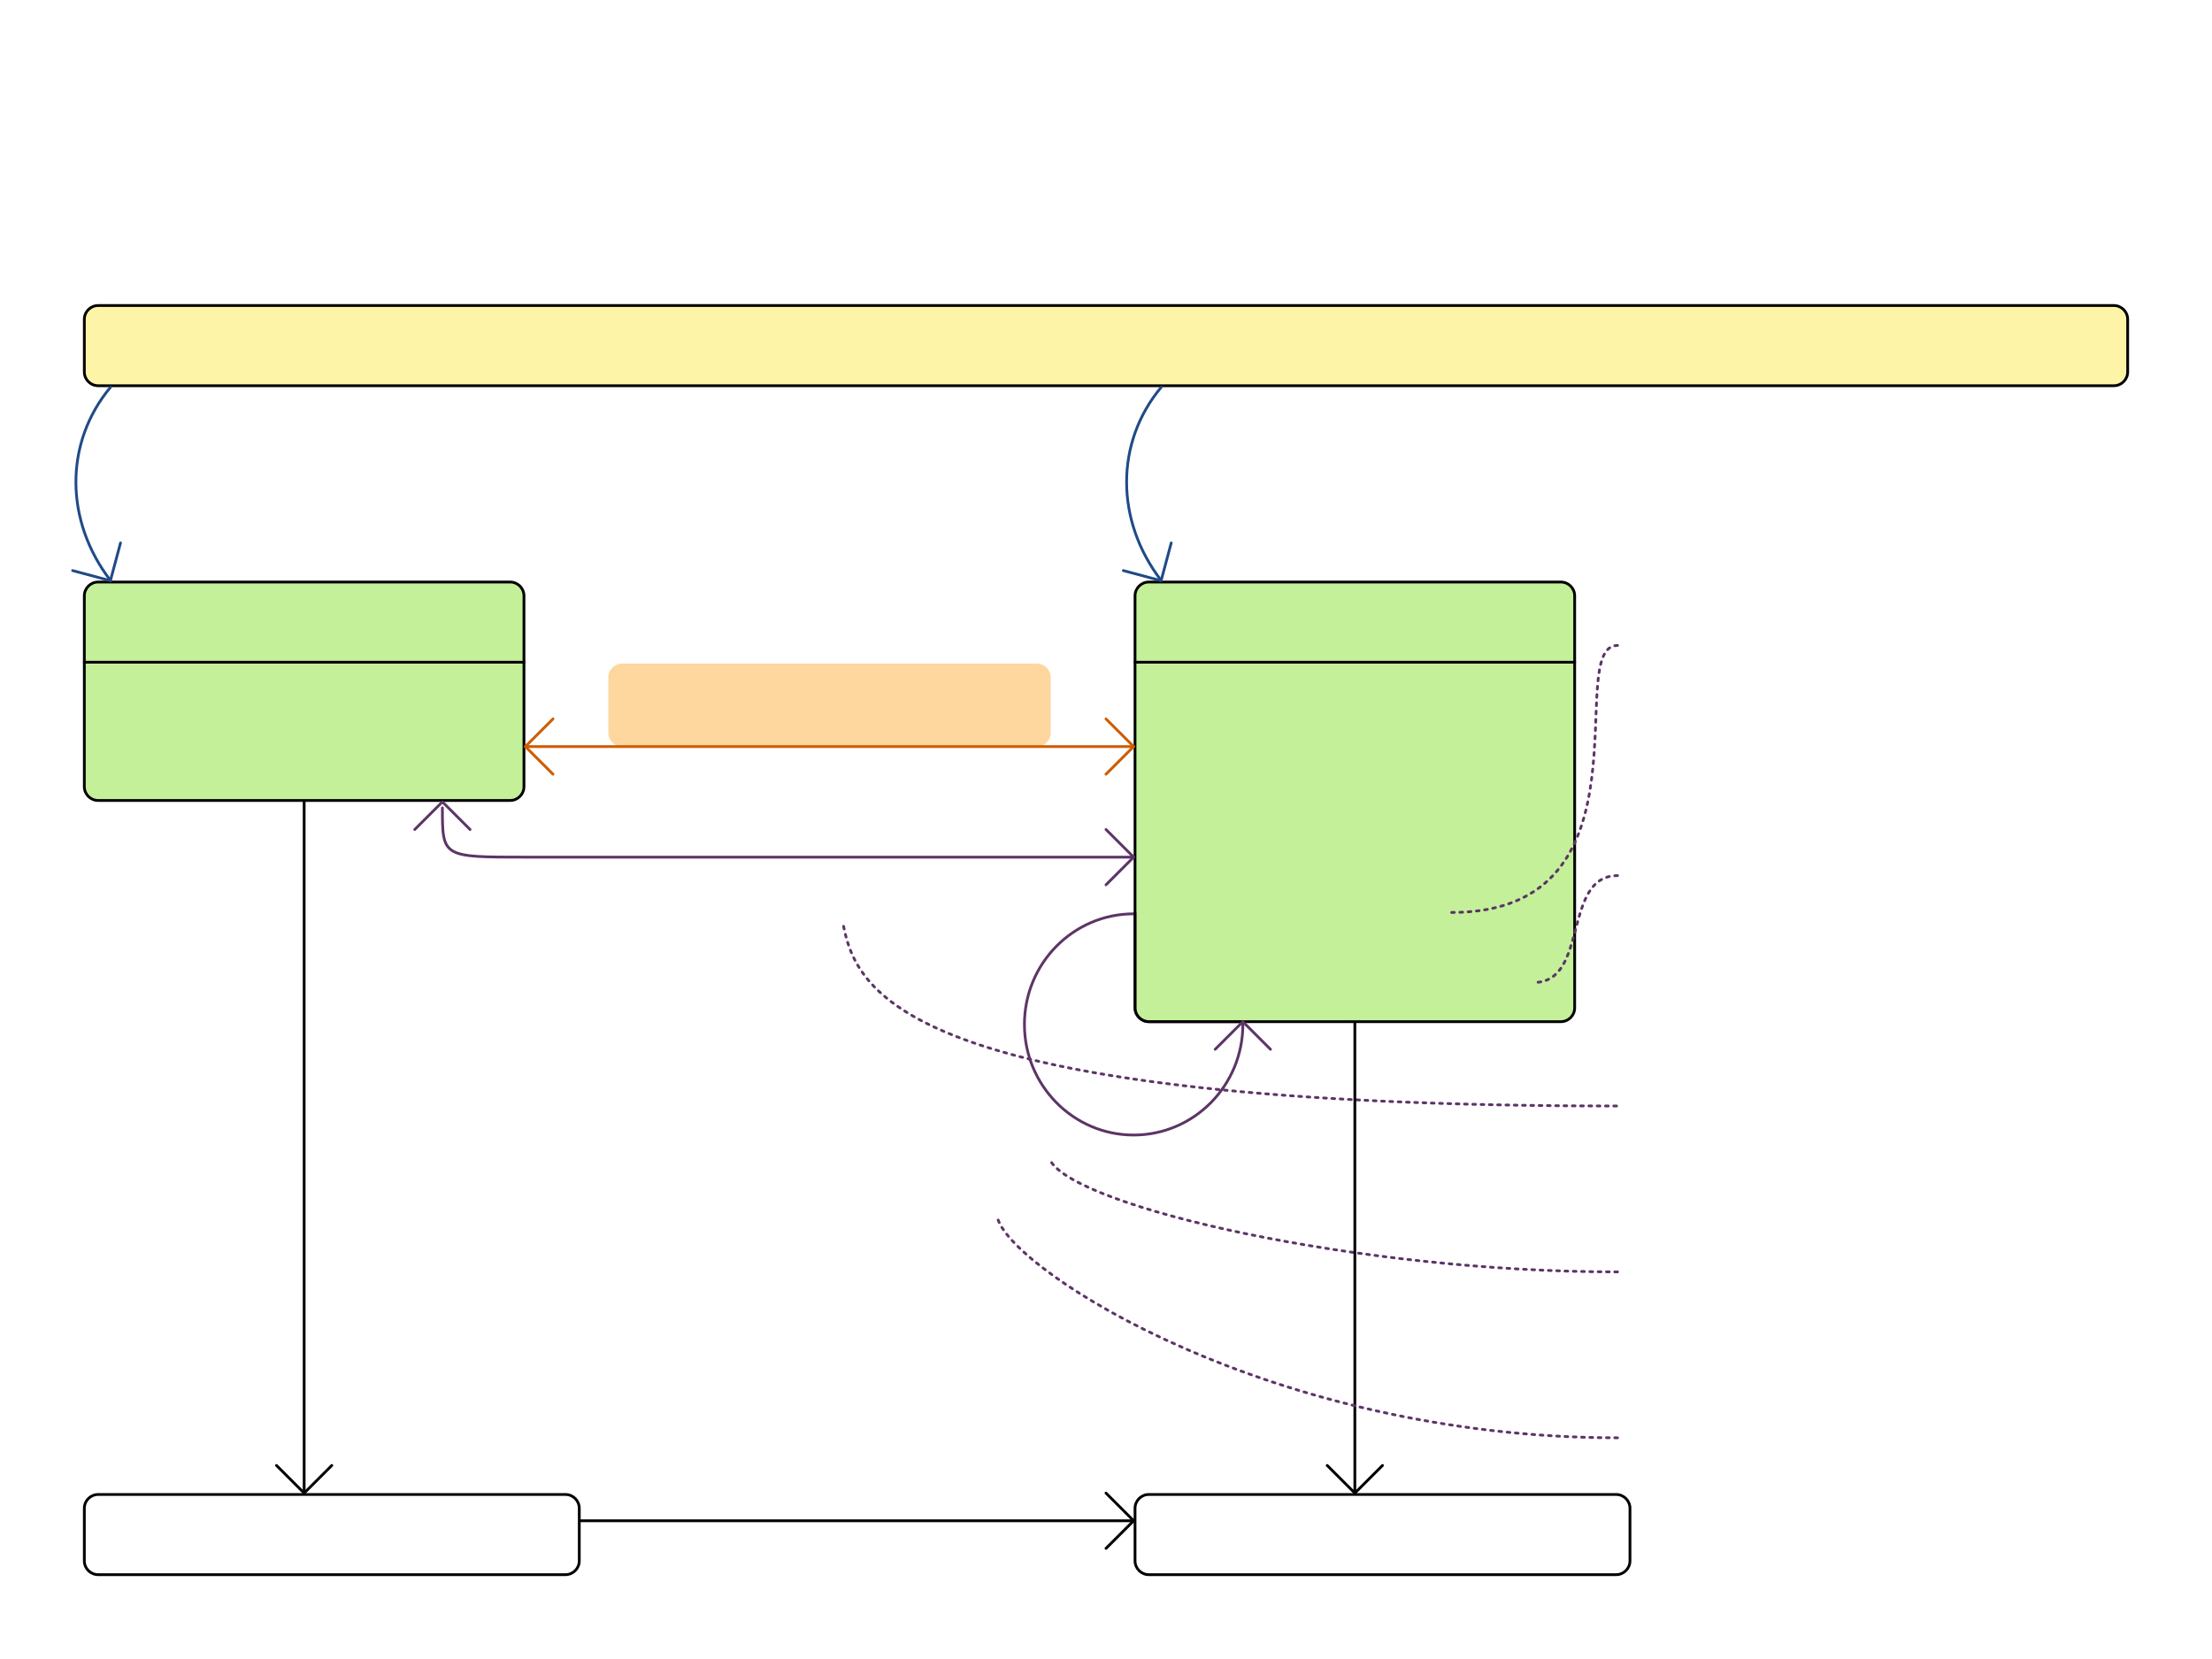
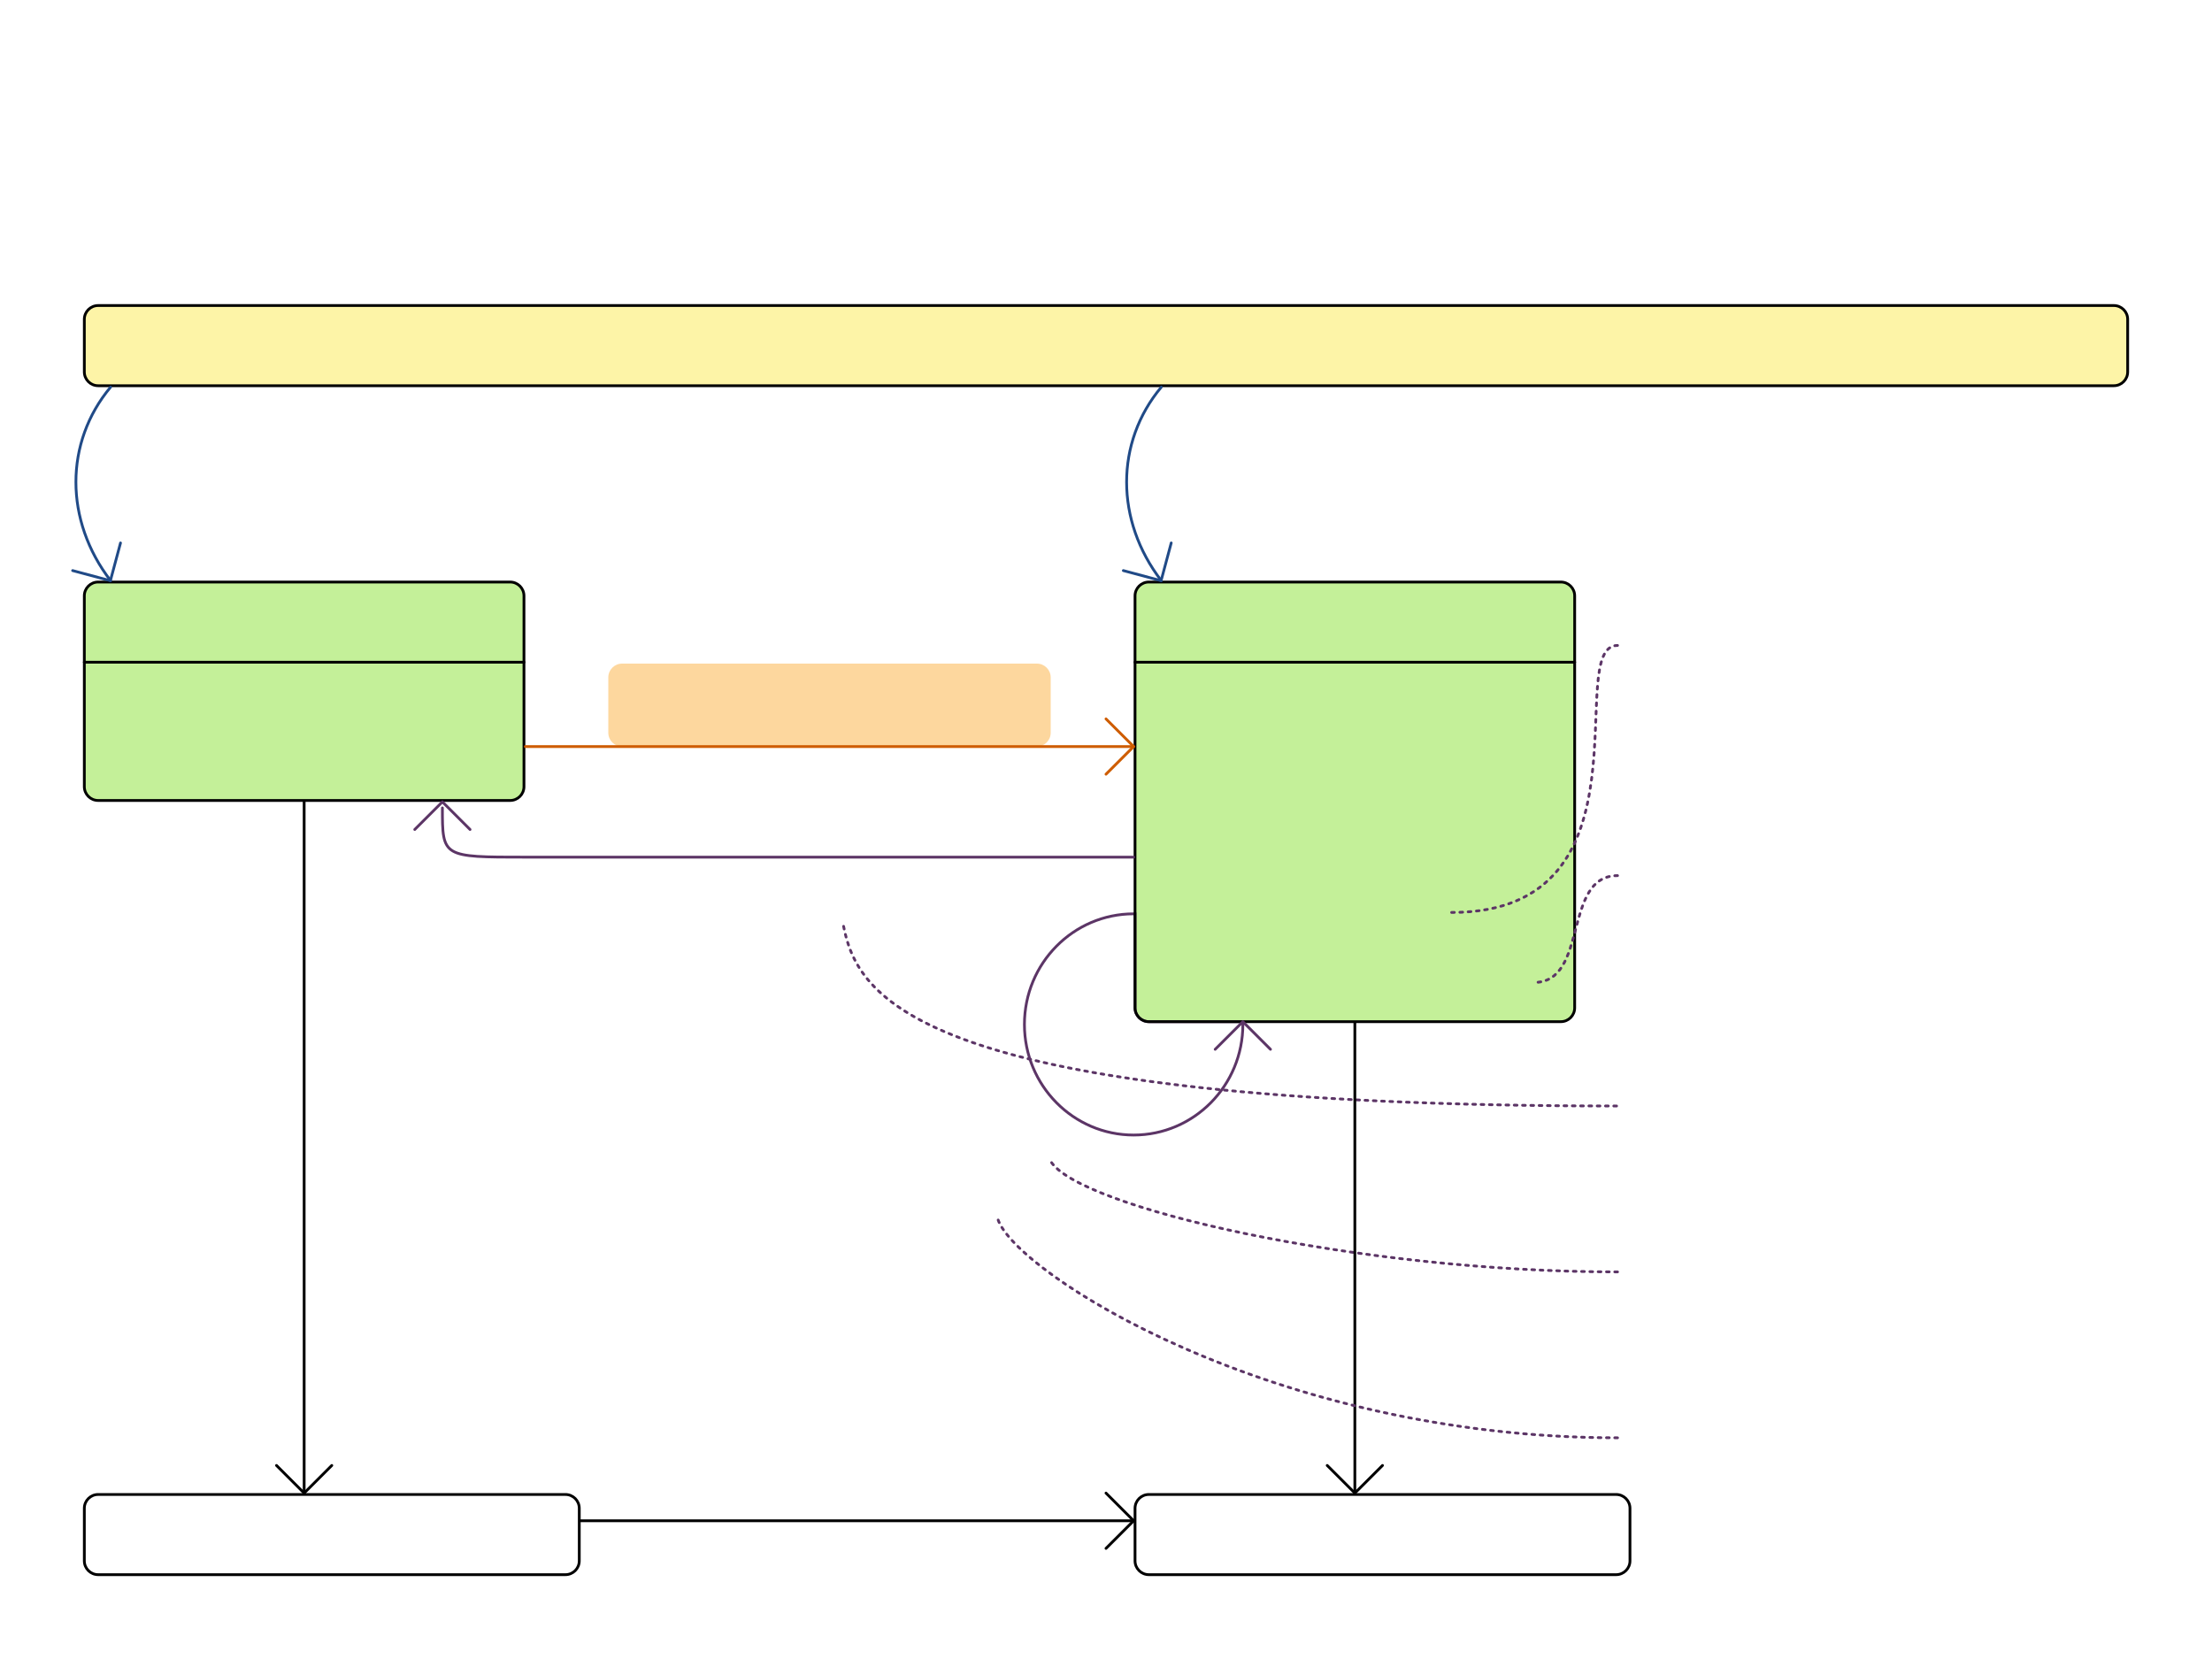
<svg xmlns="http://www.w3.org/2000/svg" width="800" height="600" id="svg2" version="1.1">
  <defs id="defs4">
    </defs>
  <g id="layer2" style="display:inline">
    <rect style="display:inline;opacity:0.5;fill:#8ae234;stroke:none" id="rect4619-6" width="159" height="159" x="410.5" y="210.5" rx="5" ry="5" />
    <flowRoot style="font-style:italic;font-variant:normal;font-weight:normal;font-stretch:normal;font-size:20px;line-height:125%;font-family:'Liberation Sans';text-align:center;writing-mode:lr-tb;text-anchor:middle;display:inline;fill:#4e9a06;fill-opacity:1;stroke:none" id="flowRoot4348-6-0" xml:space="preserve" transform="translate(69.99958,136.2232)">
      <flowRegion id="flowRegion4350-8-13">
        <rect style="font-size:20px;font-style:italic;fill:#4e9a06;-inkscape-font-specification:'Liberation Sans, Normal' Italic" y="43.777" x="340" height="30" width="160" id="rect4352-5-3" />
      </flowRegion>
      <flowPara id="flowPara4354-9-30">@PlanningEntity</flowPara>
    </flowRoot>
    <rect ry="5" rx="5" y="240" x="220" height="30" width="160" id="rect1464" style="display:inline;opacity:0.5;fill:#fcaf3e;stroke:none" />
    <flowRoot style="font-style:italic;font-variant:normal;font-weight:normal;font-stretch:normal;font-size:20px;line-height:125%;font-family:'Liberation Sans';text-align:end;writing-mode:lr-tb;text-anchor:end;display:inline;fill:#ce5c00;fill-opacity:1;stroke:none" id="flowRoot1472" xml:space="preserve" transform="translate(-230.0004,136.2229)">
      <flowRegion id="flowRegion1468">
        <rect style="font-style:italic;font-size:20px;-inkscape-font-specification:'&quot;Liberation Sans, Normal&quot; Italic';text-align:end;text-anchor:end;fill:#ce5c00" y="73.777" x="420" height="30" width="210" id="rect1466" />
      </flowRegion>
      <flowPara id="flowPara1470">@PlanningListVariable</flowPara>
    </flowRoot>
    <flowRoot style="font-style:italic;font-variant:normal;font-weight:normal;font-stretch:normal;font-size:20px;line-height:125%;font-family:'Liberation Sans';text-align:center;writing-mode:lr-tb;text-anchor:middle;display:inline;fill:#4e9a06;fill-opacity:1;stroke:none" id="flowRoot2362" xml:space="preserve" transform="translate(-311.4508,136.2232)">
      <flowRegion id="flowRegion2358">
        <rect style="font-size:20px;font-style:italic;fill:#4e9a06;-inkscape-font-specification:'Liberation Sans, Normal' Italic" y="43.777" x="340" height="30" width="160" id="rect2356" />
      </flowRegion>
      <flowPara id="flowPara2360">@PlanningEntity</flowPara>
    </flowRoot>
    <rect style="display:inline;opacity:0.5;fill:#8ae234;stroke:none;stroke-width:1" id="rect2364" width="159" height="79" x="30.5" y="210.5" rx="5" ry="5" />
  </g>
  <g id="layer1" transform="translate(0,-452.3622)" style="display:inline">
    <path id="ellipse2373" style="fill:none;fill-opacity:0.765;stroke:#5c3566;stroke-width:1;stroke-miterlimit:4;stroke-dasharray:none;stroke-opacity:1" d="m 410,782.863 a 39.5,40 0 0 0 -39.5,40 39.5,40 0 0 0 39.5,40 39.5,40 0 0 0 39.5,-40 39.5,40 0 0 0 -0.014,-1 H 415.5 c -2.77,0 -5,-2.23 -5,-5 v -33.996 a 39.5,40 0 0 0 -0.5,-0.004 z" />
    <flowRoot xml:space="preserve" id="flowRoot4302" style="font-style:normal;font-variant:normal;font-weight:normal;font-stretch:normal;font-size:36px;line-height:125%;font-family:'Liberation Sans';-inkscape-font-specification:'Liberation Sans, Normal';text-align:center;writing-mode:lr-tb;text-anchor:middle;fill:#000000;fill-opacity:1;stroke:none" transform="translate(-20,262.362)">
      <flowRegion id="flowRegion4304">
        <rect id="rect4306" width="740" height="90" x="50" y="220" style="font-size:36px;text-align:center;text-anchor:middle" />
      </flowRegion>
      <flowPara id="flowPara4621">Vehicle routing class diagram</flowPara>
    </flowRoot>
    <g id="g3709" transform="translate(0,20)" />
    <flowRoot xml:space="preserve" id="flowRoot4157" style="font-style:normal;font-weight:normal;font-size:40px;line-height:125%;font-family:Sans;letter-spacing:0px;word-spacing:0px;fill:#000000;fill-opacity:1;stroke:none">
      <flowRegion id="flowRegion4159">
        <rect id="rect4161" width="10.955" height="72.472" x="16.011" y="-53.933" />
      </flowRegion>
      <flowPara id="flowPara4163" />
    </flowRoot>
    <rect ry="5" rx="5" y="562.862" x="30.5" height="29" width="739" id="rect4736" style="display:inline;opacity:0.5;fill:#fce94f;stroke:none" />
    <flowRoot style="font-style:italic;font-variant:normal;font-weight:normal;font-stretch:normal;font-size:20px;line-height:125%;font-family:'Liberation Sans';text-align:center;writing-mode:lr-tb;text-anchor:middle;display:inline;fill:#c4a000;fill-opacity:1;stroke:none" id="flowRoot4348-6-1" xml:space="preserve" transform="translate(-370,488.5854)">
      <flowRegion id="flowRegion4350-8-1">
        <rect style="font-size:20px;font-style:italic;fill:#c4a000;-inkscape-font-specification:'Liberation Sans, Normal' Italic" y="43.777" x="400" height="30" width="740" id="rect4352-5-84" />
      </flowRegion>
      <flowPara id="flowPara4354-9-3">@PlanningSolution</flowPara>
    </flowRoot>
    <flowRoot transform="translate(30,508.148)" xml:space="preserve" id="flowRoot3161" style="font-style:italic;font-variant:normal;font-weight:normal;font-stretch:normal;font-size:16px;line-height:125%;font-family:'Liberation Sans';text-align:end;writing-mode:lr-tb;text-anchor:end;display:inline;fill:#204a87;fill-opacity:1;stroke:none">
      <flowRegion id="flowRegion3163">
        <rect id="rect3165" width="280" height="30" x="280" y="84.214" style="font-size:16px;font-style:italic;text-align:end;text-anchor:end;fill:#204a87;-inkscape-font-specification:'Liberation Sans, Normal' Italic" />
      </flowRegion>
      <flowPara id="flowPara2366">@ValueRangeProvider</flowPara>
    </flowRoot>
    <rect style="fill:none;stroke:#000000;stroke-width:1;stroke-linecap:round;stroke-linejoin:round;stroke-miterlimit:4;stroke-dasharray:none" id="rect2851-41-9-5" width="739" height="29" x="30.5" y="562.862" rx="5" ry="5" />
    <flowRoot transform="translate(-310,528.5851)" xml:space="preserve" id="flowRoot3985-1-6" style="font-style:normal;font-variant:normal;font-weight:normal;font-stretch:normal;font-size:20px;line-height:125%;font-family:'Liberation Sans';-inkscape-font-specification:'Liberation Sans, Normal';text-align:center;writing-mode:lr-tb;text-anchor:middle;fill:#000000;fill-opacity:1;stroke:none">
      <flowRegion id="flowRegion3987-3-4">
        <rect id="rect3989-1-1" width="740" height="30" x="340" y="33.777" style="font-size:20px" />
      </flowRegion>
      <flowPara id="flowPara3991-1-62">VehicleRoutingSolution</flowPara>
    </flowRoot>
    <rect ry="5" rx="5" y="662.862" x="410.5" height="159" width="159" id="rect4346-2" style="display:inline;fill:none;stroke:#000000;stroke-width:1;stroke-linecap:round;stroke-linejoin:round;stroke-miterlimit:4;stroke-dasharray:none" />
    <flowRoot style="font-style:normal;font-variant:normal;font-weight:normal;font-stretch:normal;font-size:20px;line-height:125%;font-family:'Liberation Sans';-inkscape-font-specification:'Liberation Sans, Normal';text-align:center;writing-mode:lr-tb;text-anchor:middle;display:inline;fill:#000000;fill-opacity:1;stroke:none" id="flowRoot4348-3" xml:space="preserve" transform="translate(69.99959,628.5851)">
      <flowRegion id="flowRegion4350-9">
        <rect style="font-size:20px" y="33.777" x="340" height="30" width="160" id="rect4352-8" />
      </flowRegion>
      <flowPara id="flowPara4354-8">Customer</flowPara>
    </flowRoot>
    <path id="path4356-0" d="M 410.49,691.862 H 569.509" style="color:#000000;display:inline;overflow:visible;visibility:visible;fill:none;stroke:#000000;stroke-width:1px;stroke-linecap:round;stroke-linejoin:round;stroke-miterlimit:4;stroke-dasharray:none;stroke-dashoffset:0;stroke-opacity:1;marker:none;enable-background:accumulate" />
    <flowRoot style="font-style:normal;font-variant:normal;font-weight:normal;font-stretch:normal;font-size:20px;line-height:125%;font-family:'Liberation Sans';-inkscape-font-specification:'Liberation Sans, Normal';text-align:start;writing-mode:lr-tb;text-anchor:start;display:inline;fill:#000000;fill-opacity:1;stroke:none" id="flowRoot4358-4" xml:space="preserve" transform="translate(79.99958,658.5851)">
      <flowRegion id="flowRegion4360-7">
        <rect style="font-size:20px;text-align:start;text-anchor:start" y="33.777" x="340" height="130" width="140" id="rect4362-0" />
      </flowRegion>
      <flowPara id="flowPara4364-8">readyTime</flowPara>
      <flowPara id="flowPara4366">dueTime</flowPara>
      <flowPara id="flowPara4370">serviceDuration</flowPara>
      <flowPara id="flowPara3305" style="fill:#5c3566">arrivalTime</flowPara>
      <flowPara id="flowPara3307" style="fill:#5c3566">departureTime</flowPara>
    </flowRoot>
    <rect style="display:inline;fill:none;stroke:#000000;stroke-width:1;stroke-linecap:round;stroke-linejoin:round;stroke-miterlimit:4;stroke-dasharray:none" id="rect3311" width="159" height="79" x="30.499" y="662.862" rx="5" ry="5" />
    <flowRoot transform="translate(-310.0006,628.5851)" xml:space="preserve" id="flowRoot3313" style="font-style:normal;font-variant:normal;font-weight:normal;font-stretch:normal;font-size:20px;line-height:125%;font-family:'Liberation Sans';-inkscape-font-specification:'Liberation Sans, Normal';text-align:center;writing-mode:lr-tb;text-anchor:middle;display:inline;fill:#000000;fill-opacity:1;stroke:none">
      <flowRegion id="flowRegion3315">
        <rect id="rect3317" width="160" height="30" x="340" y="33.777" style="font-size:20px" />
      </flowRegion>
      <flowPara id="flowPara3319">Vehicle</flowPara>
    </flowRoot>
    <path style="color:#000000;display:inline;overflow:visible;visibility:visible;fill:none;stroke:#000000;stroke-width:1px;stroke-linecap:round;stroke-linejoin:round;stroke-miterlimit:4;stroke-dasharray:none;stroke-dashoffset:0;stroke-opacity:1;marker:none;enable-background:accumulate" d="M 30.49,691.862 H 189.509" id="path3321" />
    <flowRoot transform="translate(-300.0006,658.5851)" xml:space="preserve" id="flowRoot3323" style="font-style:normal;font-variant:normal;font-weight:normal;font-stretch:normal;font-size:20px;line-height:125%;font-family:'Liberation Sans';-inkscape-font-specification:'Liberation Sans, Normal';text-align:start;writing-mode:lr-tb;text-anchor:start;display:inline;fill:#000000;fill-opacity:1;stroke:none">
      <flowRegion id="flowRegion3325">
        <rect id="rect3327" width="140.001" height="50" x="340" y="33.777" style="font-size:20px;text-align:start;text-anchor:start" />
      </flowRegion>
      <flowPara id="flowPara3329">capacity</flowPara>
      <flowPara style="fill:#000000" id="flowPara3337">depot</flowPara>
    </flowRoot>
    <flowRoot transform="translate(-156.9397,806.6353)" xml:space="preserve" id="flowRoot3394" style="font-style:normal;font-variant:normal;font-weight:normal;font-stretch:normal;font-size:20px;line-height:125%;font-family:'Liberation Sans';-inkscape-font-specification:'Liberation Sans, Normal';text-align:start;writing-mode:lr-tb;text-anchor:start;display:inline;fill:#5c3566;fill-opacity:1;stroke:none">
      <flowRegion id="flowRegion3396">
        <rect id="rect3398" width="140" height="30" x="400.001" y="63.777" style="font-size:20px;text-align:start;text-anchor:start;fill:#5c3566;fill-opacity:1" />
      </flowRegion>
      <flowPara style="text-align:start;text-anchor:start;fill:#5c3566;fill-opacity:1" id="flowPara3400">nextCustomer</flowPara>
    </flowRoot>
    <flowRoot style="font-style:italic;font-variant:normal;font-weight:normal;font-stretch:normal;font-size:16px;line-height:125%;font-family:'Liberation Sans';text-align:start;writing-mode:lr-tb;text-anchor:start;display:inline;fill:#5c3566;fill-opacity:1;stroke:none" id="flowRoot3416" xml:space="preserve" transform="translate(190,534.8357)">
      <flowRegion id="flowRegion3418">
        <rect style="font-style:italic;font-size:16px;text-align:start;text-anchor:start;fill:#5c3566;stroke-width:1" y="99.526" x="400" height="398" width="210" id="rect3420" />
      </flowRegion>
      <flowPara style="font-size:20px" id="flowPara3462">Shadow variables</flowPara>
      <flowPara id="flowPara3434" style="font-style:normal;font-size:16px;-inkscape-font-specification:'Liberation Sans, Normal'" />
      <flowPara style="font-style:normal;font-size:14px;-inkscape-font-specification:'Liberation Sans, Normal'" id="flowPara3468">arrivalTime =    previousC.departureTime</flowPara>
      <flowPara id="flowPara3428" style="font-style:normal;font-size:14px;-inkscape-font-specification:'Liberation Sans, Normal'">  + travelTime</flowPara>
      <flowPara style="font-style:normal;font-size:14px;-inkscape-font-specification:'Liberation Sans, Normal'" id="flowPara3436" />
      <flowPara style="font-style:normal;font-size:14px;-inkscape-font-specification:'Liberation Sans, Normal'" id="flowPara3460">departureTime =</flowPara>
      <flowPara style="font-style:normal;font-size:14px;-inkscape-font-specification:'Liberation Sans, Normal'" id="flowPara3438">  max(arrivalTime, readyTime)</flowPara>
      <flowPara style="font-style:normal;font-size:14px;-inkscape-font-specification:'Liberation Sans, Normal'" id="flowPara3440">  + serviceDuration</flowPara>
      <flowPara style="font-style:normal;font-size:14px;-inkscape-font-specification:'Liberation Sans, Normal'" id="flowPara3442" />
      <flowPara style="font-style:normal;font-size:14px;-inkscape-font-specification:'Liberation Sans, Normal'" id="flowPara2415">vehicle =</flowPara>
      <flowPara style="font-style:normal;font-size:14px;-inkscape-font-specification:'Liberation Sans, Normal'" id="flowPara2417">  inverse of Vehicle.customers</flowPara>
      <flowPara style="font-style:normal;font-size:14px;-inkscape-font-specification:'Liberation Sans, Normal'" id="flowPara2419" />
      <flowPara style="font-style:normal;font-size:14px;-inkscape-font-specification:'Liberation Sans, Normal'" id="flowPara3458">previousCustomer =</flowPara>
      <flowPara style="font-style:normal;font-size:14px;-inkscape-font-specification:'Liberation Sans, Normal'" id="flowPara3444">  customer at index - 1</flowPara>
      <flowPara style="font-style:normal;font-size:14px;-inkscape-font-specification:'Liberation Sans, Normal'" id="flowPara2402" />
      <flowPara style="font-style:normal;font-size:14px;-inkscape-font-specification:'Liberation Sans, Normal'" id="flowPara2404">nextCustomer =</flowPara>
      <flowPara style="font-style:normal;font-size:14px;-inkscape-font-specification:'Liberation Sans, Normal'" id="flowPara2406">  customer at index + 1</flowPara>
      <flowPara style="font-style:normal;font-size:14px;-inkscape-font-specification:'Liberation Sans, Normal'" id="flowPara3452" />
    </flowRoot>
    <path style="color:#000000;display:inline;overflow:visible;visibility:visible;fill:none;stroke:#5c3566;stroke-width:1;stroke-linecap:round;stroke-linejoin:round;stroke-miterlimit:4;stroke-dasharray:1, 2;stroke-dashoffset:0;stroke-opacity:1;marker:none;enable-background:accumulate" d="m 585,685.799 c -20,0 15,96.563 -60,96.563" id="path3509" />
    <path id="path4279" d="m 585,769.045 c -20,0 -10.247,38.641 -30.247,38.641" style="color:#000000;display:inline;overflow:visible;visibility:visible;fill:none;stroke:#5c3566;stroke-width:1;stroke-linecap:round;stroke-linejoin:round;stroke-miterlimit:4;stroke-dasharray:1, 2;stroke-dashoffset:0;stroke-opacity:1;marker:none;enable-background:accumulate" />
    <path style="color:#000000;display:inline;overflow:visible;visibility:visible;fill:none;stroke:#5c3566;stroke-width:1px;stroke-linecap:round;stroke-linejoin:round;stroke-miterlimit:4;stroke-dasharray:none;stroke-dashoffset:0;stroke-opacity:1;marker:none;enable-background:accumulate" d="m 150,752.362 10,-10 10,10" id="path4308" />
    <path style="color:#000000;display:inline;overflow:visible;visibility:visible;fill:none;stroke:#5c3566;stroke-width:1px;stroke-linecap:round;stroke-linejoin:round;stroke-miterlimit:4;stroke-dasharray:none;stroke-dashoffset:0;stroke-opacity:1;marker:none;enable-background:accumulate" d="M 410,762.362 H 190 c -30,0 -30,0 -30,-17.806" id="path4320" />
    <flowRoot style="font-style:normal;font-variant:normal;font-weight:normal;font-stretch:normal;font-size:20px;line-height:125%;font-family:'Liberation Sans';-inkscape-font-specification:'Liberation Sans, Normal';text-align:start;writing-mode:lr-tb;text-anchor:start;display:inline;fill:#5c3566;fill-opacity:1;stroke:none" id="flowRoot4322" xml:space="preserve" transform="translate(-86.38697,660.9513)">
      <flowRegion id="flowRegion4324">
        <rect style="font-size:20px;text-align:start;text-anchor:start;fill:#5c3566;fill-opacity:1" y="103.777" x="360" height="40" width="70" id="rect4326" />
      </flowRegion>
      <flowPara id="flowPara4328" style="text-align:start;text-anchor:start;fill:#5c3566;fill-opacity:1">vehicle</flowPara>
    </flowRoot>
    <path id="path4341" d="M 584.648,852.362 C 330,852.362 310,812.362 305.043,787.132" style="color:#000000;display:inline;overflow:visible;visibility:visible;fill:none;stroke:#5c3566;stroke-width:1;stroke-linecap:round;stroke-linejoin:round;stroke-miterlimit:4;stroke-dasharray:1, 2;stroke-dashoffset:0;stroke-opacity:1;marker:none;enable-background:accumulate" />
    <path style="color:#000000;display:inline;overflow:visible;visibility:visible;fill:none;stroke:#5c3566;stroke-width:1;stroke-linecap:round;stroke-linejoin:round;stroke-miterlimit:4;stroke-dasharray:1, 2;stroke-dashoffset:0;stroke-opacity:1;marker:none;enable-background:accumulate" d="m 585,912.362 c -95,0 -195,-23.476 -205,-40" id="path4343" />
    <rect ry="5" rx="5" y="992.862" x="30.5" height="29" width="179" id="rect4345" style="fill:none;stroke:#000000;stroke-width:1;stroke-linecap:round;stroke-linejoin:round;stroke-miterlimit:4;stroke-dasharray:none" />
    <flowRoot style="font-style:normal;font-variant:normal;font-weight:normal;font-stretch:normal;font-size:20px;line-height:125%;font-family:'Liberation Sans';-inkscape-font-specification:'Liberation Sans, Normal';text-align:center;writing-mode:lr-tb;text-anchor:middle;fill:#000000;fill-opacity:1;stroke:none" id="flowRoot4347" xml:space="preserve" transform="translate(-310,958.5851)">
      <flowRegion id="flowRegion4349">
        <rect style="font-size:20px" y="33.777" x="340" height="30" width="180" id="rect4351" />
      </flowRegion>
      <flowPara id="flowPara4353">Depot</flowPara>
    </flowRoot>
    <rect style="fill:none;stroke:#000000;stroke-width:1;stroke-linecap:round;stroke-linejoin:round;stroke-miterlimit:4;stroke-dasharray:none" id="rect4355" width="179" height="29" x="410.5" y="992.862" rx="5" ry="5" />
    <flowRoot transform="translate(69.82867,958.5851)" xml:space="preserve" id="flowRoot4357" style="font-style:normal;font-variant:normal;font-weight:normal;font-stretch:normal;font-size:20px;line-height:125%;font-family:'Liberation Sans';-inkscape-font-specification:'Liberation Sans, Normal';text-align:center;writing-mode:lr-tb;text-anchor:middle;fill:#000000;fill-opacity:1;stroke:none">
      <flowRegion id="flowRegion4359">
        <rect id="rect4361" width="180" height="30" x="340" y="33.777" style="font-size:20px" />
      </flowRegion>
      <flowPara id="flowPara4363">Location</flowPara>
    </flowRoot>
    <path style="color:#000000;display:inline;overflow:visible;visibility:visible;fill:none;stroke:#000000;stroke-width:1px;stroke-linecap:round;stroke-linejoin:round;stroke-miterlimit:4;stroke-dasharray:none;stroke-dashoffset:0;stroke-opacity:1;marker:none;enable-background:accumulate" d="m 490,992.362 v -170" id="path4365" />
    <path id="path4367" d="m 480,982.362 10,10 10,-10" style="color:#000000;display:inline;overflow:visible;visibility:visible;fill:none;stroke:#000000;stroke-width:1px;stroke-linecap:round;stroke-linejoin:round;stroke-miterlimit:4;stroke-dasharray:none;stroke-dashoffset:0;stroke-opacity:1;marker:none;enable-background:accumulate" />
    <flowRoot transform="translate(508,860.867)" xml:space="preserve" id="flowRoot4369" style="font-style:normal;font-variant:normal;font-weight:normal;font-stretch:normal;font-size:16px;line-height:125%;font-family:'Liberation Sans';-inkscape-font-specification:'Liberation Sans, Normal';text-align:start;writing-mode:lr-tb;text-anchor:start;display:inline;fill:#000000;fill-opacity:1;stroke:none">
      <flowRegion id="flowRegion4371">
        <rect id="rect4373" width="40" height="20" x="-10" y="111.495" style="font-size:16px;text-align:start;text-anchor:start;fill:#000000;fill-opacity:1" />
      </flowRegion>
      <flowPara id="flowPara4375"> 1</flowPara>
    </flowRoot>
    <path style="color:#000000;display:inline;overflow:visible;visibility:visible;fill:none;stroke:#000000;stroke-width:1px;stroke-linecap:round;stroke-linejoin:round;stroke-miterlimit:4;stroke-dasharray:none;stroke-dashoffset:0;stroke-opacity:1;marker:none;enable-background:accumulate" d="M 110,742.362 V 992.362" id="path4377" />
    <path style="color:#000000;display:inline;overflow:visible;visibility:visible;fill:none;stroke:#000000;stroke-width:1px;stroke-linecap:round;stroke-linejoin:round;stroke-miterlimit:4;stroke-dasharray:none;stroke-dashoffset:0;stroke-opacity:1;marker:none;enable-background:accumulate" d="m 100,982.362 10,10 10,-10" id="path4379" />
    <path style="color:#000000;display:inline;overflow:visible;visibility:visible;fill:none;stroke:#000000;stroke-width:1px;stroke-linecap:round;stroke-linejoin:round;stroke-miterlimit:4;stroke-dasharray:none;stroke-dashoffset:0;stroke-opacity:1;marker:none;enable-background:accumulate" d="m 210,1002.362 h 200" id="path4381" />
    <path style="color:#000000;display:inline;overflow:visible;visibility:visible;fill:none;stroke:#000000;stroke-width:1px;stroke-linecap:round;stroke-linejoin:round;stroke-miterlimit:4;stroke-dasharray:none;stroke-dashoffset:0;stroke-opacity:1;marker:none;enable-background:accumulate" d="m 400,992.362 10,10 -10,10" id="path4383" />
    <flowRoot transform="translate(130,860.867)" xml:space="preserve" id="flowRoot4385" style="font-style:normal;font-variant:normal;font-weight:normal;font-stretch:normal;font-size:16px;line-height:125%;font-family:'Liberation Sans';-inkscape-font-specification:'Liberation Sans, Normal';text-align:start;writing-mode:lr-tb;text-anchor:start;display:inline;fill:#000000;fill-opacity:1;stroke:none">
      <flowRegion id="flowRegion4387">
        <rect id="rect4389" width="40" height="20" x="-10" y="111.495" style="font-size:16px;text-align:start;text-anchor:start;fill:#000000;fill-opacity:1" />
      </flowRegion>
      <flowPara id="flowPara4391"> 1</flowPara>
    </flowRoot>
    <flowRoot style="font-style:normal;font-variant:normal;font-weight:normal;font-stretch:normal;font-size:16px;line-height:125%;font-family:'Liberation Sans';-inkscape-font-specification:'Liberation Sans, Normal';text-align:end;writing-mode:lr-tb;text-anchor:end;display:inline;fill:#000000;fill-opacity:1;stroke:none" id="flowRoot4393" xml:space="preserve" transform="translate(397.3746,865.117)">
      <flowRegion id="flowRegion4395">
        <rect style="font-size:16px;text-align:end;text-anchor:end;fill:#000000;fill-opacity:1" y="117.245" x="-31.643" height="20" width="31.643" id="rect4397" />
      </flowRegion>
      <flowPara id="flowPara4399"> 1</flowPara>
    </flowRoot>
    <flowRoot transform="translate(130,630.8674)" xml:space="preserve" id="flowRoot4401" style="font-style:normal;font-variant:normal;font-weight:normal;font-stretch:normal;font-size:16px;line-height:125%;font-family:'Liberation Sans';-inkscape-font-specification:'Liberation Sans, Normal';text-align:start;writing-mode:lr-tb;text-anchor:start;display:inline;fill:#000000;fill-opacity:1;stroke:none">
      <flowRegion id="flowRegion4403">
        <rect id="rect4405" width="20" height="20" x="-10" y="111.495" style="font-size:16px;text-align:start;text-anchor:start;fill:#000000;fill-opacity:1.0" />
      </flowRegion>
      <flowPara id="flowPara4407">*</flowPara>
    </flowRoot>
    <flowRoot style="font-style:normal;font-variant:normal;font-weight:normal;font-stretch:normal;font-size:20px;line-height:125%;font-family:'Liberation Sans';-inkscape-font-specification:'Liberation Sans, Normal';text-align:center;writing-mode:lr-tb;text-anchor:middle;display:inline;fill:#000000;fill-opacity:1;stroke:none" id="flowRoot1480" xml:space="preserve" transform="translate(-180.0635,628.585)">
      <flowRegion id="flowRegion1476">
        <rect style="font-size:20px;text-align:center;text-anchor:middle;fill:#000000;fill-opacity:1" y="63.777" x="400.001" height="30" width="160" id="rect1474" />
      </flowRegion>
      <flowPara style="text-align:center;text-anchor:middle;fill:#000000;fill-opacity:1" id="flowPara1478">customers</flowPara>
    </flowRoot>
    <flowRoot transform="translate(212,610.8663)" xml:space="preserve" id="flowRoot1492" style="font-style:normal;font-variant:normal;font-weight:normal;font-stretch:normal;font-size:16px;line-height:125%;font-family:'Liberation Sans';-inkscape-font-specification:'Liberation Sans, Normal';text-align:start;writing-mode:lr-tb;text-anchor:start;display:inline;fill:#ce5c00;fill-opacity:1;stroke:none">
      <flowRegion id="flowRegion1488">
        <rect id="rect1486" width="40" height="20" x="-10" y="111.495" style="font-size:16px;text-align:start;text-anchor:start;fill:#ce5c00;fill-opacity:1" />
      </flowRegion>
      <flowPara id="flowPara1490"> 1</flowPara>
    </flowRoot>
    <path style="color:#000000;display:inline;overflow:visible;visibility:visible;fill:none;stroke:#ce5c00;stroke-width:1px;stroke-linecap:round;stroke-linejoin:round;stroke-miterlimit:4;stroke-dasharray:none;stroke-dashoffset:0;stroke-opacity:1;marker:none;enable-background:accumulate" d="m 410,722.362 c -80,0 -120,0 -220,0" id="path1494" />
    <flowRoot transform="translate(369.9996,592.3624)" xml:space="preserve" id="flowRoot1502" style="font-style:normal;font-variant:normal;font-weight:normal;font-stretch:normal;font-size:16px;line-height:125%;font-family:'Liberation Sans';-inkscape-font-specification:'Liberation Sans, Normal';text-align:end;writing-mode:lr-tb;text-anchor:end;display:inline;fill:#ce5c00;fill-opacity:1;stroke:none">
      <flowRegion id="flowRegion1498">
        <rect id="rect1496" width="30" height="20" x="-10" y="130" style="font-size:16px;text-align:end;text-anchor:end;fill:#ce5c00;fill-opacity:1" />
      </flowRegion>
      <flowPara id="flowPara1500">*</flowPara>
    </flowRoot>
    <flowRoot transform="translate(-262.2578,508.148)" xml:space="preserve" id="flowRoot2342" style="font-style:italic;font-variant:normal;font-weight:normal;font-stretch:normal;font-size:16px;line-height:125%;font-family:'Liberation Sans';text-align:end;writing-mode:lr-tb;text-anchor:end;display:inline;fill:#204a87;fill-opacity:1;stroke:none">
      <flowRegion id="flowRegion2338">
        <rect id="rect2336" width="280" height="30" x="280" y="84.214" style="font-size:16px;font-style:italic;text-align:end;text-anchor:end;fill:#204a87;-inkscape-font-specification:'Liberation Sans, Normal' Italic" />
      </flowRegion>
      <flowPara id="flowPara2340">@PlanningEntityCollectionProperty</flowPara>
    </flowRoot>
    <g id="g2429">
      <path id="path2344" d="m 40,662.362 c -16.71,-21.718 -16.745,-50 0,-70" style="color:#000000;display:inline;overflow:visible;visibility:visible;fill:none;stroke:#204a87;stroke-width:1px;stroke-linecap:round;stroke-linejoin:round;stroke-miterlimit:4;stroke-dasharray:none;stroke-dashoffset:0;stroke-opacity:1;marker:none;enable-background:accumulate" />
      <path id="path2346" d="m 43.588,648.721 -3.66,13.66 -13.66,-3.66" style="color:#000000;display:inline;overflow:visible;visibility:visible;fill:none;stroke:#204a87;stroke-width:1px;stroke-linecap:round;stroke-linejoin:round;stroke-miterlimit:4;stroke-dasharray:none;stroke-dashoffset:0;stroke-opacity:1;marker:none;enable-background:accumulate" />
      <flowRoot transform="translate(14.40266,516.0134)" xml:space="preserve" id="flowRoot2354" style="font-style:normal;font-variant:normal;font-weight:normal;font-stretch:normal;font-size:16px;line-height:125%;font-family:'Liberation Sans';-inkscape-font-specification:'Liberation Sans, Normal';text-align:start;writing-mode:lr-tb;text-anchor:start;fill:#204a87;fill-opacity:1;stroke:none">
        <flowRegion id="flowRegion2350">
          <rect id="rect2348" width="30" height="20" x="0" y="121.495" style="font-size:16px;text-align:start;text-anchor:start;fill:#204a87;fill-opacity:1" />
        </flowRegion>
        <flowPara id="flowPara2352"> *</flowPara>
      </flowRoot>
    </g>
    <path style="color:#000000;display:inline;overflow:visible;visibility:visible;fill:none;stroke:#ce5c00;stroke-width:1px;stroke-linecap:round;stroke-linejoin:round;stroke-miterlimit:4;stroke-dasharray:none;stroke-dashoffset:0;stroke-opacity:1;marker:none;enable-background:accumulate" d="m 400,732.362 10,-10 -10,-10" id="path2382" />
-     <path style="color:#000000;display:inline;overflow:visible;visibility:visible;fill:none;stroke:#ce5c00;stroke-width:1px;stroke-linecap:round;stroke-linejoin:round;stroke-miterlimit:4;stroke-dasharray:none;stroke-dashoffset:0;stroke-opacity:1;marker:none;enable-background:accumulate" d="m 200,732.362 -10,-10 10,-10" id="path2384" />
-     <path style="color:#000000;display:inline;overflow:visible;visibility:visible;fill:none;stroke:#5c3566;stroke-width:1px;stroke-linecap:round;stroke-linejoin:round;stroke-miterlimit:4;stroke-dasharray:none;stroke-dashoffset:0;stroke-opacity:1;marker:none;enable-background:accumulate" d="m 400,772.362 10,-10 -10,-10" id="path2386" />
    <path style="color:#000000;display:inline;overflow:visible;visibility:visible;fill:none;stroke:#5c3566;stroke-width:1px;stroke-linecap:round;stroke-linejoin:round;stroke-miterlimit:4;stroke-dasharray:none;stroke-dashoffset:0;stroke-opacity:1;marker:none;enable-background:accumulate" d="m 459.486,831.863 -10,-10 -10,10" id="path2390" />
    <flowRoot transform="translate(-175.8166,785.2157)" xml:space="preserve" id="flowRoot2398" style="font-style:normal;font-variant:normal;font-weight:normal;font-stretch:normal;font-size:20px;line-height:125%;font-family:'Liberation Sans';-inkscape-font-specification:'Liberation Sans, Normal';text-align:start;writing-mode:lr-tb;text-anchor:start;display:inline;fill:#5c3566;fill-opacity:1;stroke:none">
      <flowRegion id="flowRegion2394">
        <rect id="rect2392" width="180.521" height="26.634" x="400.001" y="63.777" style="font-size:20px;text-align:start;text-anchor:start;fill:#5c3566;fill-opacity:1" />
      </flowRegion>
      <flowPara style="text-align:start;text-anchor:start;fill:#5c3566;fill-opacity:1" id="flowPara2396">previousCustomer</flowPara>
    </flowRoot>
    <path style="color:#000000;display:inline;overflow:visible;visibility:visible;fill:none;stroke:#5c3566;stroke-width:1;stroke-linecap:round;stroke-linejoin:round;stroke-miterlimit:4;stroke-dasharray:1, 2;stroke-dashoffset:0;stroke-opacity:1;marker:none;enable-background:accumulate" d="m 585,972.362 c -125,0 -218.117,-60 -224.127,-79.122" id="path2421" />
    <g id="g2443" transform="translate(380)">
      <path id="path2431" d="m 40,662.362 c -16.71,-21.718 -16.745,-50 0,-70" style="color:#000000;display:inline;overflow:visible;visibility:visible;fill:none;stroke:#204a87;stroke-width:1px;stroke-linecap:round;stroke-linejoin:round;stroke-miterlimit:4;stroke-dasharray:none;stroke-dashoffset:0;stroke-opacity:1;marker:none;enable-background:accumulate" />
      <path id="path2433" d="m 43.588,648.721 -3.66,13.66 -13.66,-3.66" style="color:#000000;display:inline;overflow:visible;visibility:visible;fill:none;stroke:#204a87;stroke-width:1px;stroke-linecap:round;stroke-linejoin:round;stroke-miterlimit:4;stroke-dasharray:none;stroke-dashoffset:0;stroke-opacity:1;marker:none;enable-background:accumulate" />
      <flowRoot transform="translate(14.40266,516.0134)" xml:space="preserve" id="flowRoot2441" style="font-style:normal;font-variant:normal;font-weight:normal;font-stretch:normal;font-size:16px;line-height:125%;font-family:'Liberation Sans';-inkscape-font-specification:'Liberation Sans, Normal';text-align:start;writing-mode:lr-tb;text-anchor:start;fill:#204a87;fill-opacity:1;stroke:none">
        <flowRegion id="flowRegion2437">
          <rect id="rect2435" width="30" height="20" x="0" y="121.495" style="font-size:16px;text-align:start;text-anchor:start;fill:#204a87;fill-opacity:1" />
        </flowRegion>
        <flowPara id="flowPara2439"> *</flowPara>
      </flowRoot>
    </g>
    <flowRoot style="font-style:normal;font-variant:normal;font-weight:normal;font-stretch:normal;font-size:16px;line-height:125%;font-family:'Liberation Sans';-inkscape-font-specification:'Liberation Sans, Normal';text-align:end;writing-mode:lr-tb;text-anchor:end;display:inline;fill:#5c3566;fill-opacity:1;stroke:none" id="flowRoot2451" xml:space="preserve" transform="translate(403.3746,669.117)">
      <flowRegion id="flowRegion2447" style="fill:#5c3566">
        <rect style="font-size:16px;text-align:end;text-anchor:end;fill:#5c3566;fill-opacity:1;" y="117.245" x="-31.643" height="20" width="31.643" id="rect2445" />
      </flowRegion>
      <flowPara id="flowPara2449"> 1</flowPara>
    </flowRoot>
    <flowRoot style="font-style:normal;font-variant:normal;font-weight:normal;font-stretch:normal;font-size:16px;line-height:125%;font-family:'Liberation Sans';-inkscape-font-specification:'Liberation Sans, Normal';text-align:end;writing-mode:lr-tb;text-anchor:end;display:inline;fill:#5c3566;fill-opacity:1;stroke:none" id="flowRoot2459" xml:space="preserve" transform="translate(477.3746,715.117)">
      <flowRegion id="flowRegion2455" style="fill:#5c3566">
        <rect style="font-size:16px;text-align:end;text-anchor:end;fill:#5c3566;fill-opacity:1;" y="117.245" x="-31.643" height="20" width="31.643" id="rect2453" />
      </flowRegion>
      <flowPara id="flowPara2457"> 0..1</flowPara>
    </flowRoot>
    <flowRoot style="font-style:normal;font-variant:normal;font-weight:normal;font-stretch:normal;font-size:16px;line-height:125%;font-family:'Liberation Sans';-inkscape-font-specification:'Liberation Sans, Normal';text-align:end;writing-mode:lr-tb;text-anchor:end;display:inline;fill:#5c3566;fill-opacity:1;stroke:none" id="flowRoot2481" xml:space="preserve" transform="translate(393.3746,647.117)">
      <flowRegion id="flowRegion2477" style="fill:#5c3566">
        <rect style="font-size:16px;text-align:end;text-anchor:end;fill:#5c3566;fill-opacity:1;" y="117.245" x="-31.643" height="20" width="31.643" id="rect2475" />
      </flowRegion>
      <flowPara id="flowPara2479"> 1</flowPara>
    </flowRoot>
    <flowRoot style="font-style:normal;font-variant:normal;font-weight:normal;font-stretch:normal;font-size:16px;line-height:125%;font-family:'Liberation Sans';-inkscape-font-specification:'Liberation Sans, Normal';text-align:end;writing-mode:lr-tb;text-anchor:end;display:inline;fill:#5c3566;fill-opacity:1;stroke:none" id="flowRoot2539" xml:space="preserve" transform="translate(155.3746,637.117)">
      <flowRegion id="flowRegion2535" style="fill:#5c3566">
        <rect style="font-size:16px;text-align:end;text-anchor:end;fill:#5c3566;fill-opacity:1;" y="117.245" x="-31.643" height="20" width="31.643" id="rect2533" />
      </flowRegion>
      <flowPara id="flowPara2537"> 1</flowPara>
    </flowRoot>
  </g>
</svg>
